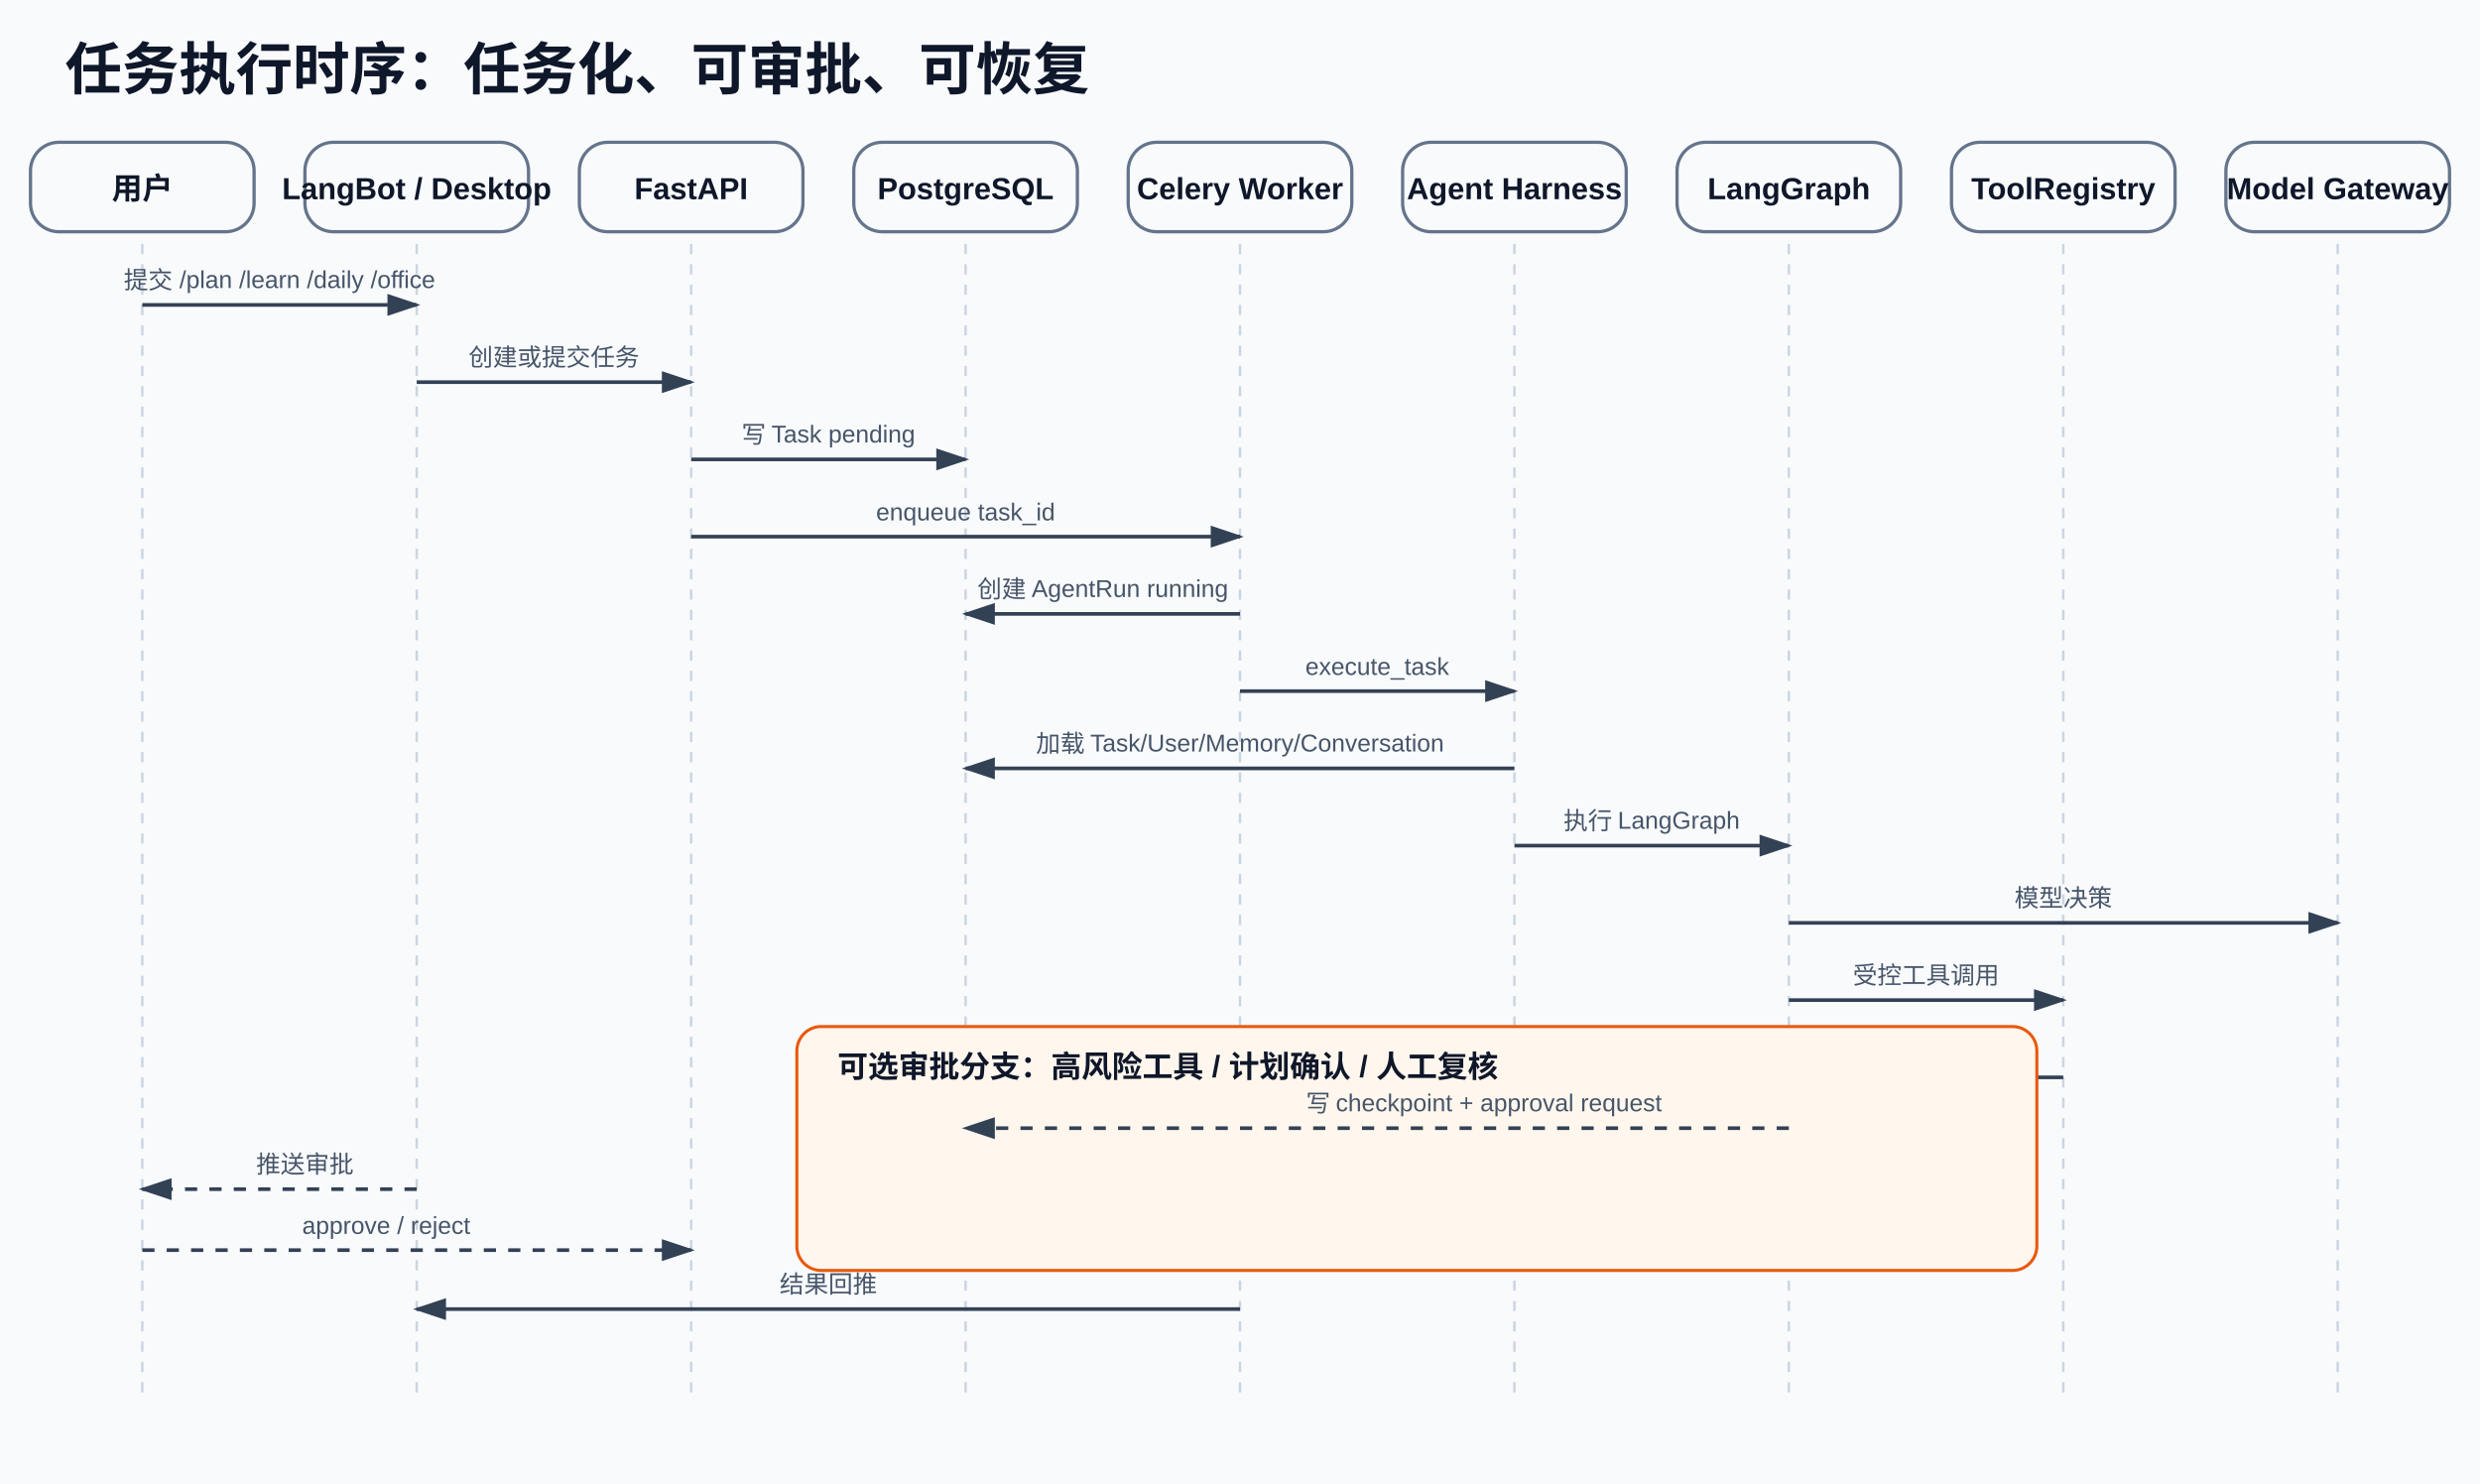
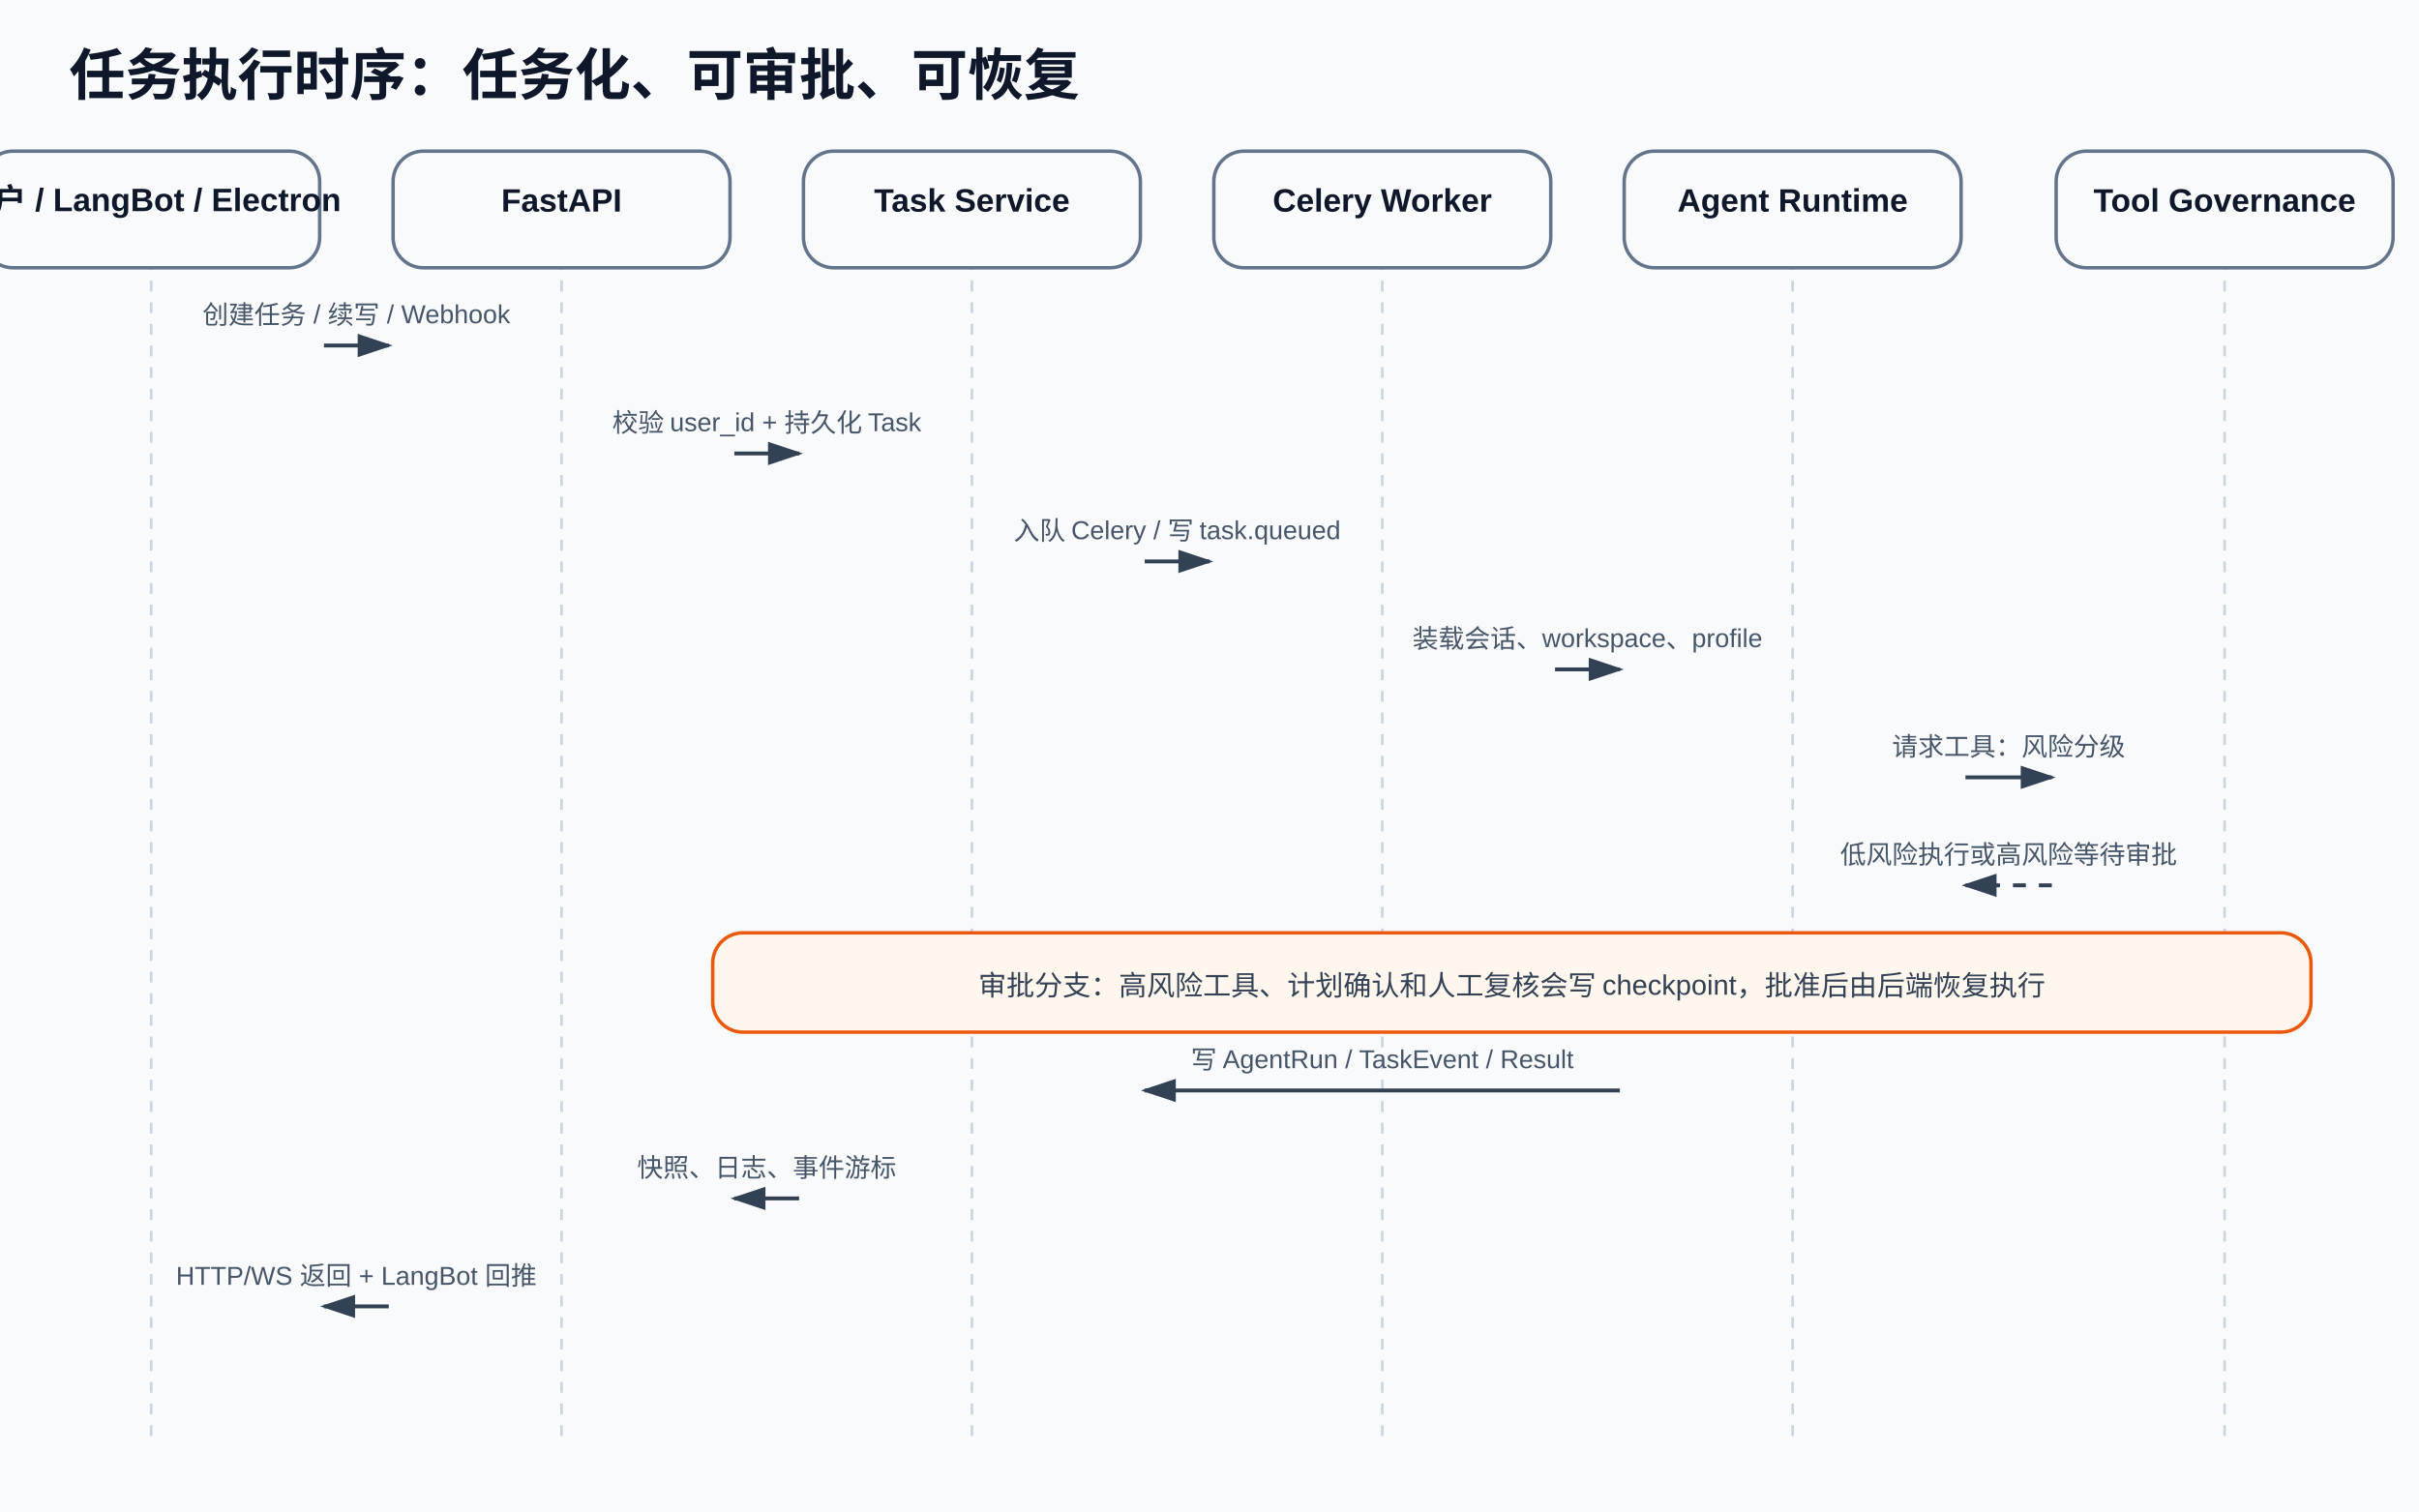
- <svg xmlns="http://www.w3.org/2000/svg" width="1220" height="730" viewBox="0 0 1220 730" role="img">
+ <svg xmlns="http://www.w3.org/2000/svg" width="1120" height="700" viewBox="0 0 1120 700" role="img">
  <style>
  .bg { fill: #f8fafc; }
-   .title { font: 700 28px -apple-system,BlinkMacSystemFont,"Segoe UI",Arial,"Noto Sans CJK SC",sans-serif; fill: #0f172a; }
-   .label { font: 600 15px -apple-system,BlinkMacSystemFont,"Segoe UI",Arial,"Noto Sans CJK SC",sans-serif; fill: #0f172a; }
+   .title { font: 700 26px -apple-system,BlinkMacSystemFont,"Segoe UI",Arial,"Noto Sans CJK SC",sans-serif; fill: #0f172a; }
+   .label { font: 700 15px -apple-system,BlinkMacSystemFont,"Segoe UI",Arial,"Noto Sans CJK SC",sans-serif; fill: #0f172a; }
  .small { font: 400 13px -apple-system,BlinkMacSystemFont,"Segoe UI",Arial,"Noto Sans CJK SC",sans-serif; fill: #334155; }
  .tiny { font: 400 12px -apple-system,BlinkMacSystemFont,"Segoe UI",Arial,"Noto Sans CJK SC",sans-serif; fill: #475569; }
-   .box { stroke: #2563eb; stroke-width: 1.6; fill: #eff6ff; }
-   .box-green { stroke: #16a34a; fill: #f0fdf4; }
-   .box-orange { stroke: #ea580c; fill: #fff7ed; }
-   .box-purple { stroke: #7c3aed; fill: #f5f3ff; }
-   .box-slate { stroke: #64748b; fill: #f8fafc; }
-   .box-red { stroke: #dc2626; fill: #fef2f2; }
+   .blue { stroke: #2563eb; fill: #eff6ff; }
+   .green { stroke: #16a34a; fill: #f0fdf4; }
+   .orange { stroke: #ea580c; fill: #fff7ed; }
+   .purple { stroke: #7c3aed; fill: #f5f3ff; }
+   .slate { stroke: #64748b; fill: #f8fafc; }
+   .red { stroke: #dc2626; fill: #fef2f2; }
+   .box { stroke-width: 1.6; rx: 14; }
  .arrow { stroke: #334155; stroke-width: 1.8; fill: none; marker-end: url(#arrow); }
  .dash { stroke-dasharray: 6 6; }
-   .lane { stroke: #cbd5e1; stroke-width: 1.2; stroke-dasharray: 5 5; }
+   .lane { stroke: #cbd5e1; stroke-width: 1.2; stroke-dasharray: 5 5; fill: none; }
</style>
  <defs>
    <marker id="arrow" markerWidth="10" markerHeight="10" refX="8" refY="3" orient="auto" markerUnits="strokeWidth">
      <path d="M0,0 L0,6 L9,3 z" fill="#334155" />
    </marker>
  </defs>
  <rect width="100%" height="100%" class="bg" />
-   <text x="32" y="44" class="title">任务执行时序：任务化、可审批、可恢复</text>
-   <rect x="15" y="70" width="110" height="44" class="box box-slate" rx="14" />
-   <text x="70.0" y="98" text-anchor="middle" class="label">用户</text>
-   <line x1="70" y1="120" x2="70" y2="690" class="lane" />
-   <rect x="150" y="70" width="110" height="44" class="box box-slate" rx="14" />
-   <text x="205.0" y="98" text-anchor="middle" class="label">LangBot / Desktop</text>
-   <line x1="205" y1="120" x2="205" y2="690" class="lane" />
-   <rect x="285" y="70" width="110" height="44" class="box box-slate" rx="14" />
-   <text x="340.0" y="98" text-anchor="middle" class="label">FastAPI</text>
-   <line x1="340" y1="120" x2="340" y2="690" class="lane" />
-   <rect x="420" y="70" width="110" height="44" class="box box-slate" rx="14" />
-   <text x="475.0" y="98" text-anchor="middle" class="label">PostgreSQL</text>
-   <line x1="475" y1="120" x2="475" y2="690" class="lane" />
-   <rect x="555" y="70" width="110" height="44" class="box box-slate" rx="14" />
-   <text x="610.0" y="98" text-anchor="middle" class="label">Celery Worker</text>
-   <line x1="610" y1="120" x2="610" y2="690" class="lane" />
-   <rect x="690" y="70" width="110" height="44" class="box box-slate" rx="14" />
-   <text x="745.0" y="98" text-anchor="middle" class="label">Agent Harness</text>
-   <line x1="745" y1="120" x2="745" y2="690" class="lane" />
-   <rect x="825" y="70" width="110" height="44" class="box box-slate" rx="14" />
-   <text x="880.0" y="98" text-anchor="middle" class="label">LangGraph</text>
-   <line x1="880" y1="120" x2="880" y2="690" class="lane" />
-   <rect x="960" y="70" width="110" height="44" class="box box-slate" rx="14" />
-   <text x="1015.0" y="98" text-anchor="middle" class="label">ToolRegistry</text>
-   <line x1="1015" y1="120" x2="1015" y2="690" class="lane" />
-   <rect x="1095" y="70" width="110" height="44" class="box box-slate" rx="14" />
-   <text x="1150.0" y="98" text-anchor="middle" class="label">Model Gateway</text>
-   <line x1="1150" y1="120" x2="1150" y2="690" class="lane" />
-   <path d="M70,150 L205,150" class="arrow" />
-   <text x="137.5" y="142" class="tiny" text-anchor="middle">提交 /plan /learn /daily /office</text>
-   <path d="M205,188 L340,188" class="arrow" />
-   <text x="272.5" y="180" class="tiny" text-anchor="middle">创建或提交任务</text>
-   <path d="M340,226 L475,226" class="arrow" />
-   <text x="407.5" y="218" class="tiny" text-anchor="middle">写 Task pending</text>
-   <path d="M340,264 L610,264" class="arrow" />
-   <text x="475.0" y="256" class="tiny" text-anchor="middle">enqueue task_id</text>
-   <path d="M610,302 L475,302" class="arrow" />
-   <text x="542.5" y="294" class="tiny" text-anchor="middle">创建 AgentRun running</text>
-   <path d="M610,340 L745,340" class="arrow" />
-   <text x="677.5" y="332" class="tiny" text-anchor="middle">execute_task</text>
-   <path d="M745,378 L475,378" class="arrow" />
-   <text x="610.0" y="370" class="tiny" text-anchor="middle">加载 Task/User/Memory/Conversation</text>
-   <path d="M745,416 L880,416" class="arrow" />
-   <text x="812.5" y="408" class="tiny" text-anchor="middle">执行 LangGraph</text>
-   <path d="M880,454 L1150,454" class="arrow" />
-   <text x="1015.0" y="446" class="tiny" text-anchor="middle">模型决策</text>
-   <path d="M880,492 L1015,492" class="arrow" />
-   <text x="947.5" y="484" class="tiny" text-anchor="middle">受控工具调用</text>
-   <path d="M1015,530 L475,530" class="arrow" />
-   <text x="745.0" y="522" class="tiny" text-anchor="middle">ToolLog / Approval</text>
-   <path d="M880,568 L475,568" class="arrow" />
-   <text x="677.5" y="560" class="tiny" text-anchor="middle">Checkpoint</text>
-   <path d="M610,606 L475,606" class="arrow" />
-   <text x="542.5" y="598" class="tiny" text-anchor="middle">Task success / AgentRun success</text>
-   <path d="M610,644 L205,644" class="arrow" />
-   <text x="407.5" y="636" class="tiny" text-anchor="middle">结果回推</text>
-   <rect x="392" y="505" width="610" height="120" fill="#fff7ed" stroke="#ea580c" stroke-width="1.5" rx="12" />
-   <text x="412" y="530" class="label" text-anchor="start">可选审批分支：高风险工具 / 计划确认 / 人工复核</text>
-   <path d="M880,555 L475,555" class="arrow dash" />
-   <text x="730" y="547" class="tiny" text-anchor="middle">写 checkpoint + approval request</text>
-   <path d="M205,585 L70,585" class="arrow dash" />
-   <text x="150" y="577" class="tiny" text-anchor="middle">推送审批</text>
-   <path d="M70,615 L340,615" class="arrow dash" />
-   <text x="190" y="607" class="tiny" text-anchor="middle">approve / reject</text>
+   <text x="32" y="44" text-anchor="start" class="title">任务执行时序：任务化、可审批、可恢复</text>
+   <line x1="70" y1="90" x2="70" y2="670" class="lane" />
+   <rect x="-8" y="70" width="156" height="54" class="box slate" rx="14" />
+   <text x="70.0" y="98" text-anchor="middle" class="label">用户 / LangBot / Electron</text>
+   <line x1="260" y1="90" x2="260" y2="670" class="lane" />
+   <rect x="182" y="70" width="156" height="54" class="box slate" rx="14" />
+   <text x="260.0" y="98" text-anchor="middle" class="label">FastAPI</text>
+   <line x1="450" y1="90" x2="450" y2="670" class="lane" />
+   <rect x="372" y="70" width="156" height="54" class="box slate" rx="14" />
+   <text x="450.0" y="98" text-anchor="middle" class="label">Task Service</text>
+   <line x1="640" y1="90" x2="640" y2="670" class="lane" />
+   <rect x="562" y="70" width="156" height="54" class="box slate" rx="14" />
+   <text x="640.0" y="98" text-anchor="middle" class="label">Celery Worker</text>
+   <line x1="830" y1="90" x2="830" y2="670" class="lane" />
+   <rect x="752" y="70" width="156" height="54" class="box slate" rx="14" />
+   <text x="830.0" y="98" text-anchor="middle" class="label">Agent Runtime</text>
+   <line x1="1030" y1="90" x2="1030" y2="670" class="lane" />
+   <rect x="952" y="70" width="156" height="54" class="box slate" rx="14" />
+   <text x="1030.0" y="98" text-anchor="middle" class="label">Tool Governance</text>
+   <path d="M150,160 L180,160" class="arrow" />
+   <text x="165.0" y="150" text-anchor="middle" class="tiny">创建任务 / 续写 / Webhook</text>
+   <path d="M340,210 L370,210" class="arrow" />
+   <text x="355.0" y="200" text-anchor="middle" class="tiny">校验 user_id + 持久化 Task</text>
+   <path d="M530,260 L560,260" class="arrow" />
+   <text x="545.0" y="250" text-anchor="middle" class="tiny">入队 Celery / 写 task.queued</text>
+   <path d="M720,310 L750,310" class="arrow" />
+   <text x="735.0" y="300" text-anchor="middle" class="tiny">装载会话、workspace、profile</text>
+   <path d="M910,360 L950,360" class="arrow" />
+   <text x="930.0" y="350" text-anchor="middle" class="tiny">请求工具：风险分级</text>
+   <path d="M950,410 L910,410" class="arrow dash" />
+   <text x="930.0" y="400" text-anchor="middle" class="tiny">低风险执行或高风险等待审批</text>
+   <path d="M750,505 L530,505" class="arrow" />
+   <text x="640.0" y="495" text-anchor="middle" class="tiny">写 AgentRun / TaskEvent / Result</text>
+   <path d="M370,555 L340,555" class="arrow" />
+   <text x="355.0" y="545" text-anchor="middle" class="tiny">快照、日志、事件游标</text>
+   <path d="M180,605 L150,605" class="arrow" />
+   <text x="165.0" y="595" text-anchor="middle" class="tiny">HTTP/WS 返回 + LangBot 回推</text>
+   <rect x="330" y="432" width="740" height="46" class="box orange" rx="12" />
+   <text x="700" y="461" text-anchor="middle" class="small">审批分支：高风险工具、计划确认和人工复核会写 checkpoint，批准后由后端恢复执行</text>
</svg>
